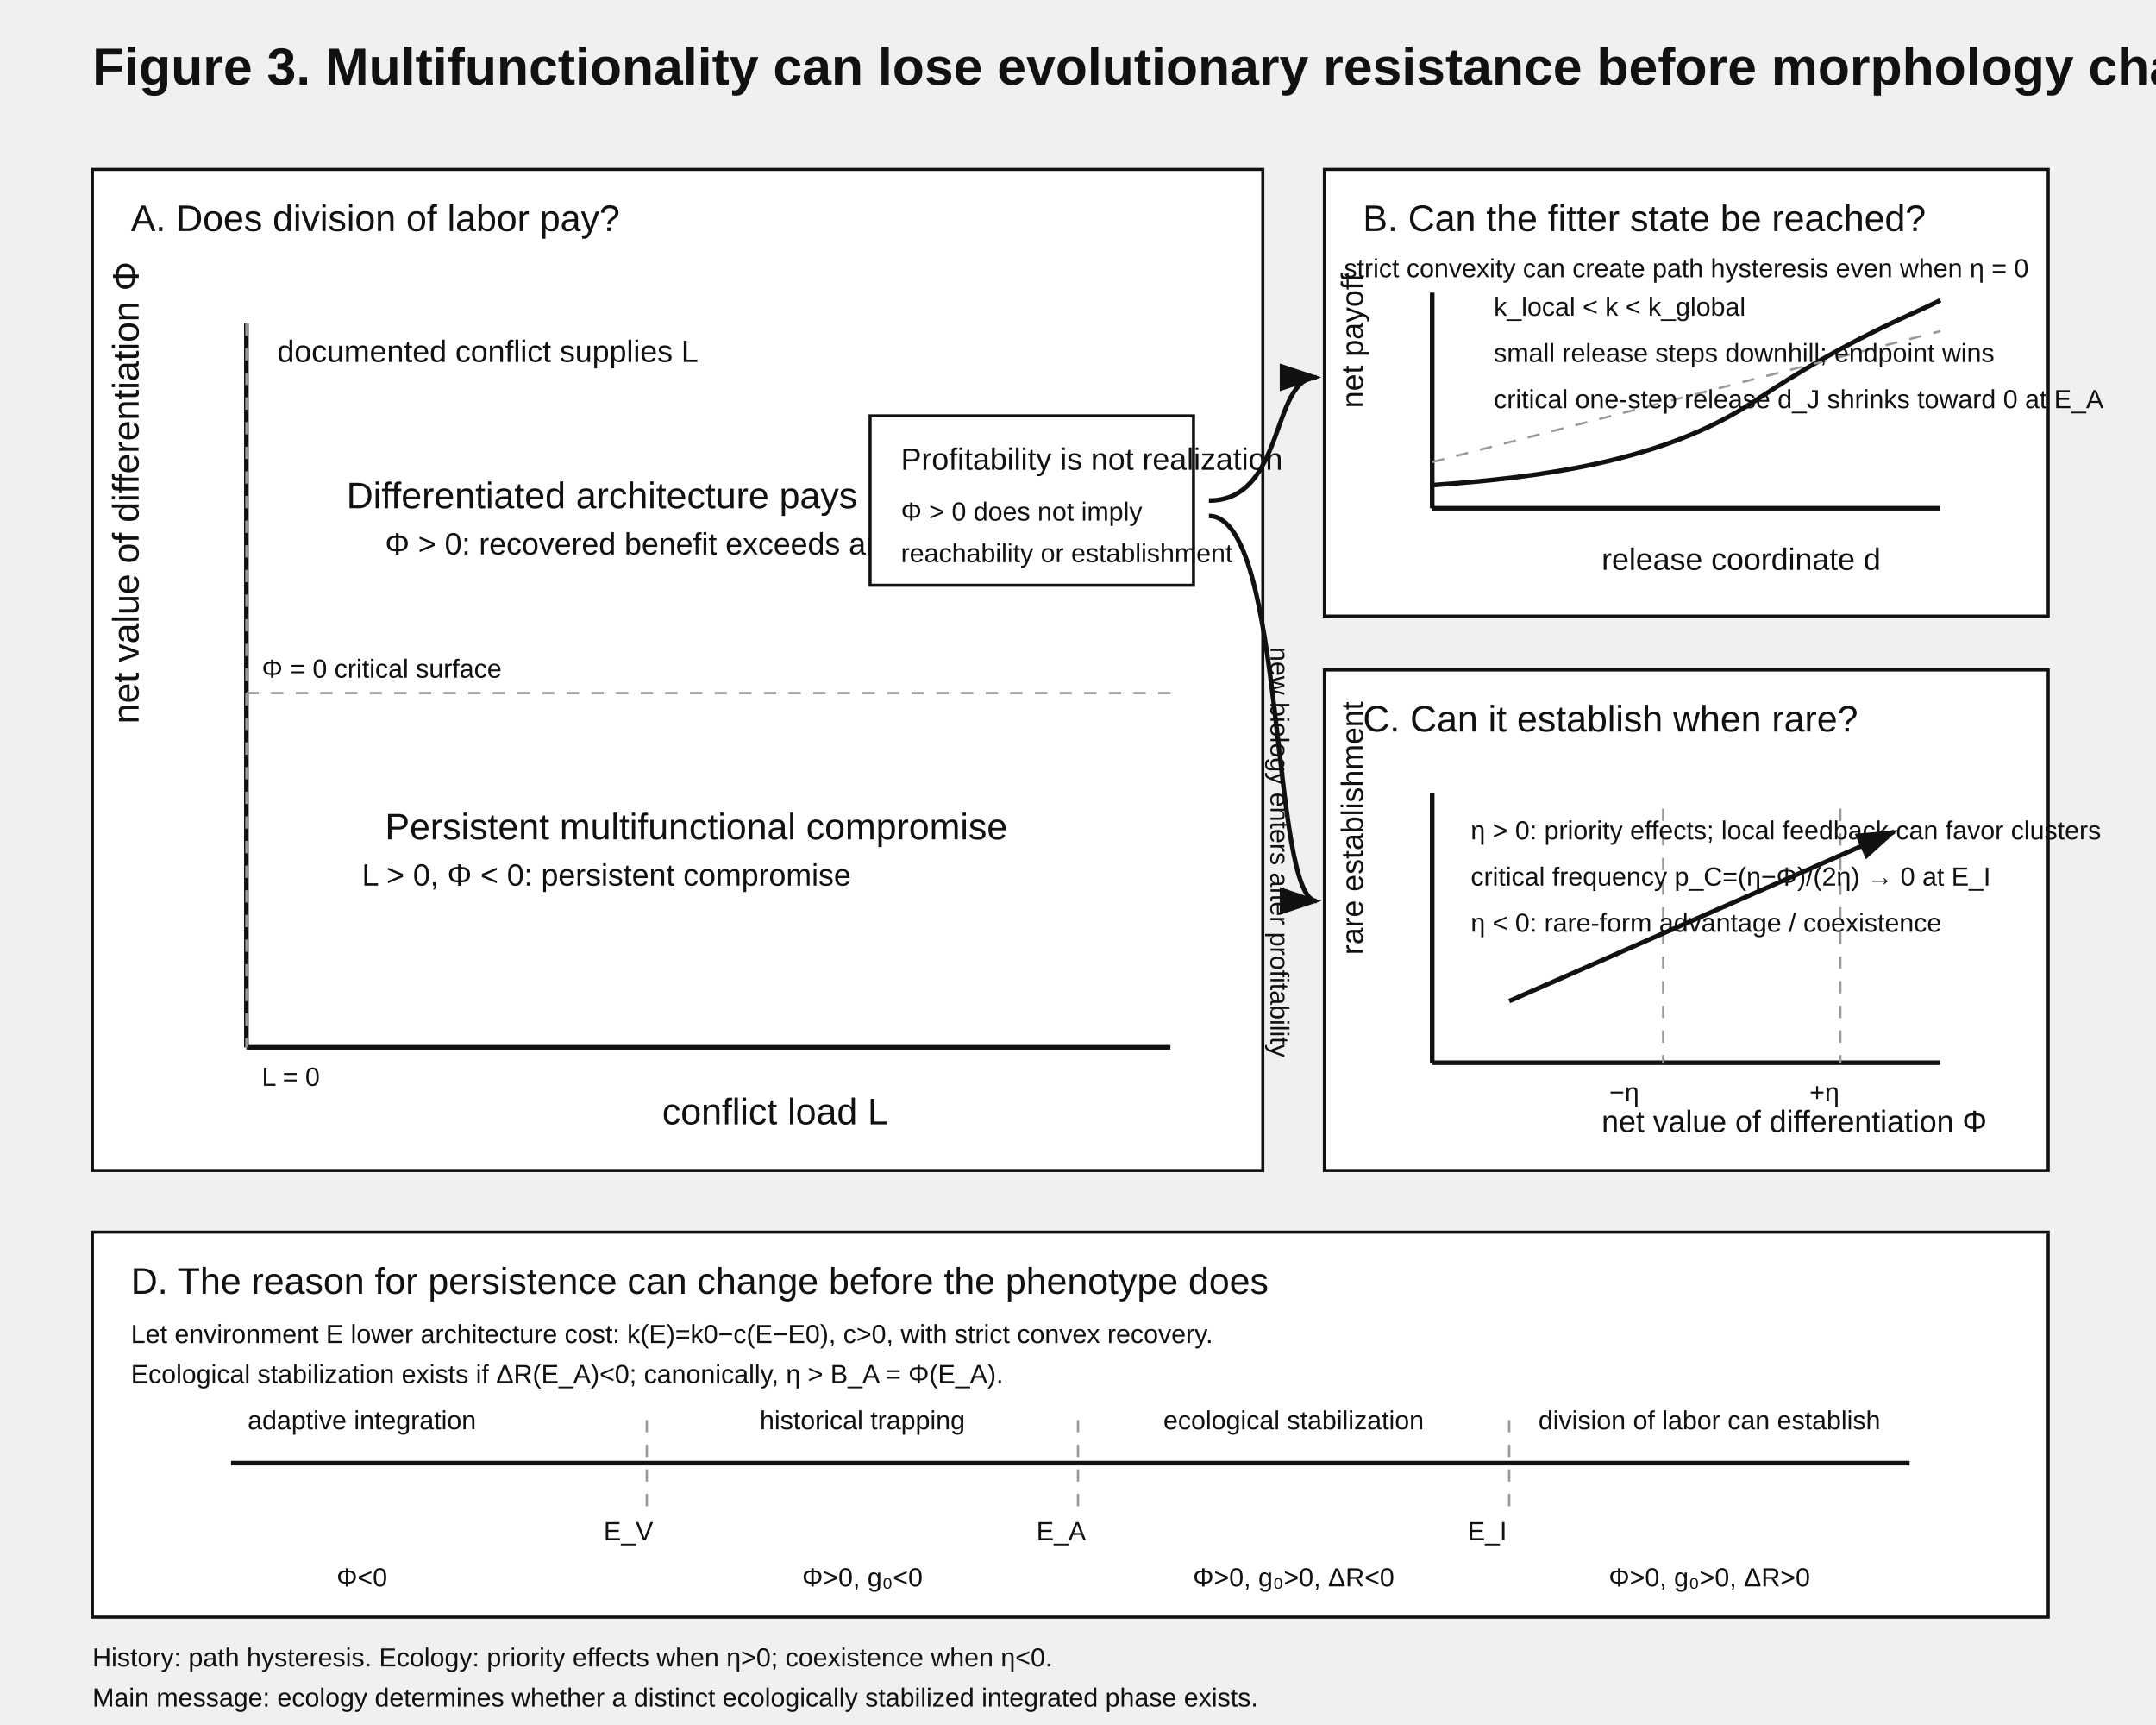
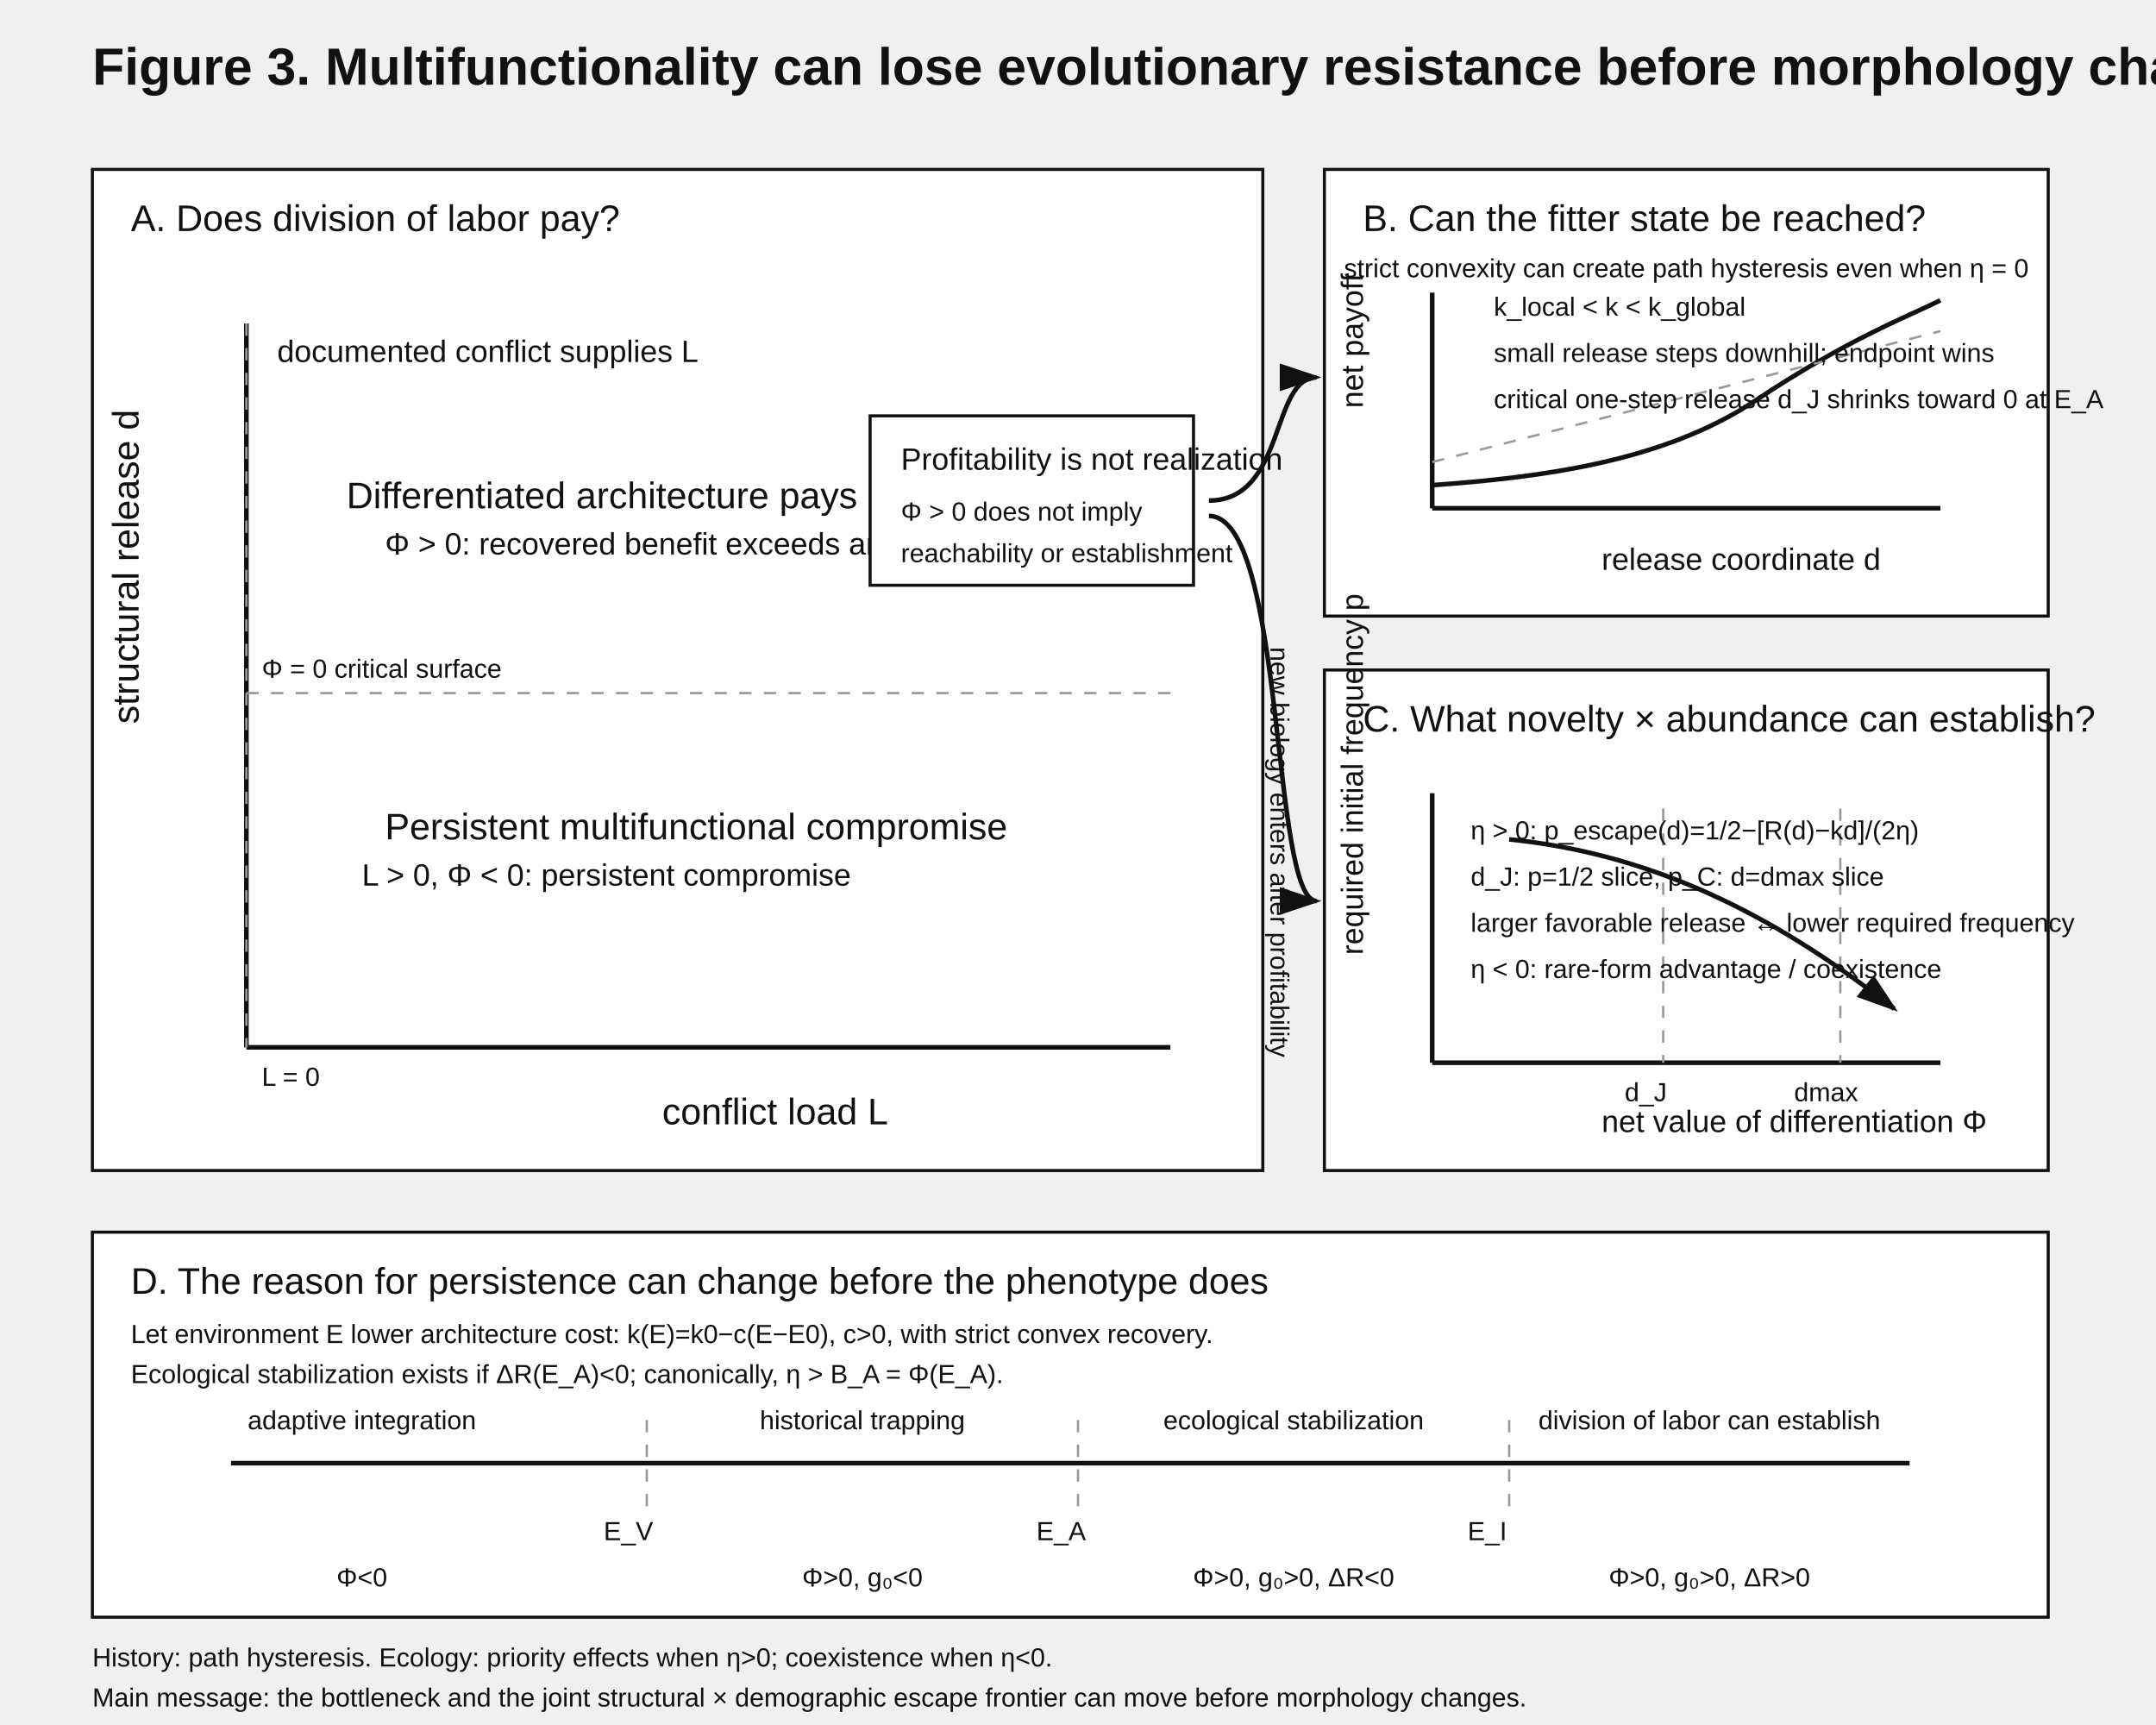
<svg xmlns="http://www.w3.org/2000/svg" width="1400" height="1120" viewBox="0 0 1400 1120">
  <defs>
    <style>
      .t{font-family:Arial,Helvetica,sans-serif;fill:#111}.h{font-size:34px;font-weight:700}.m{font-size:24px}.s{font-size:20px}.xs{font-size:17px}.axis{stroke:#111;stroke-width:3}.grid{stroke:#999;stroke-width:1.5;stroke-dasharray:8 8}.box{fill:#fff;stroke:#111;stroke-width:2}.arrow{stroke:#111;stroke-width:3;fill:none;marker-end:url(#a)}
    </style>
    <marker id="a" markerWidth="10" markerHeight="10" refX="8" refY="3" orient="auto">
      <path d="M0,0 L0,6 L9,3 z" fill="#111" />
    </marker>
  </defs>
  <text x="60" y="55" class="t h">Figure 3. Multifunctionality can lose evolutionary resistance before morphology changes</text>
  <rect x="60" y="110" width="760" height="650" class="box" />
  <text x="85" y="150" class="t m">A. Does division of labor pay?</text>
  <line x1="160" y1="680" x2="760" y2="680" class="axis" />
  <line x1="160" y1="680" x2="160" y2="210" class="axis" />
  <text x="430" y="730" class="t m">conflict load L</text>
-   <text x="90" y="470" class="t m" transform="rotate(-90 90 470)">net value of differentiation Φ</text>
+   <text x="90" y="470" class="t m" transform="rotate(-90 90 470)">structural release d</text>
  <line x1="160" y1="450" x2="760" y2="450" class="grid" />
  <text x="170" y="440" class="t xs">Φ = 0 critical surface</text>
  <line x1="160" y1="210" x2="160" y2="680" class="grid" />
  <text x="170" y="705" class="t xs">L = 0</text>
  <text x="225" y="330" class="t m">Differentiated architecture pays</text>
  <text x="250" y="360" class="t s">Φ &gt; 0: recovered benefit exceeds architecture cost</text>
  <text x="250" y="545" class="t m">Persistent multifunctional compromise</text>
  <text x="235" y="575" class="t s">L &gt; 0, Φ &lt; 0: persistent compromise</text>
  <text x="180" y="235" class="t s">documented conflict supplies L</text>
  <rect x="565" y="270" width="210" height="110" class="box" />
  <text x="585" y="305" class="t s">Profitability is not realization</text>
  <text x="585" y="338" class="t xs">Φ &gt; 0 does not imply</text>
  <text x="585" y="365" class="t xs">reachability or establishment</text>
  <rect x="860" y="110" width="470" height="290" class="box" />
  <text x="885" y="150" class="t m">B. Can the fitter state be reached?</text>
  <text x="1095" y="180" text-anchor="middle" class="t xs">strict convexity can create path hysteresis even when η = 0</text>
  <line x1="930" y1="330" x2="1260" y2="330" class="axis" />
  <line x1="930" y1="330" x2="930" y2="190" class="axis" />
  <text x="1040" y="370" class="t s">release coordinate d</text>
  <text x="885" y="265" class="t s" transform="rotate(-90 885 265)">net payoff</text>
  <path d="M930 315 C1000 310, 1080 300, 1140 260 S1240 205,1260 195" stroke="#111" stroke-width="3" fill="none" />
  <line x1="930" y1="300" x2="1260" y2="215" class="grid" />
  <text x="970" y="205" class="t xs">k_local &lt; k &lt; k_global</text>
  <text x="970" y="235" class="t xs">small release steps downhill; endpoint wins</text>
  <text x="970" y="265" class="t xs">critical one-step release d_J shrinks toward 0 at E_A</text>
  <rect x="860" y="435" width="470" height="325" class="box" />
-   <text x="885" y="475" class="t m">C. Can it establish when rare?</text>
+   <text x="885" y="475" class="t m">C. What novelty × abundance can establish?</text>
  <line x1="930" y1="690" x2="1260" y2="690" class="axis" />
  <line x1="930" y1="690" x2="930" y2="515" class="axis" />
  <text x="1040" y="735" class="t s">net value of differentiation Φ</text>
-   <text x="885" y="620" class="t s" transform="rotate(-90 885 620)">rare establishment</text>
+   <text x="885" y="620" class="t s" transform="rotate(-90 885 620)">required initial frequency p</text>
  <line x1="1080" y1="525" x2="1080" y2="690" class="grid" />
  <line x1="1195" y1="525" x2="1195" y2="690" class="grid" />
-   <text x="1045" y="715" class="t xs">−η</text>
-   <text x="1175" y="715" class="t xs">+η</text>
-   <text x="955" y="545" class="t xs">η &gt; 0: priority effects; local feedback can favor clusters</text>
-   <text x="955" y="575" class="t xs">critical frequency p_C=(η−Φ)/(2η) → 0 at E_I</text>
-   <text x="955" y="605" class="t xs">η &lt; 0: rare-form advantage / coexistence</text>
-   <path d="M980 650 L1230 540" class="arrow" />
+   <text x="1055" y="715" class="t xs">d_J</text>
+   <text x="1165" y="715" class="t xs">dmax</text>
+   <text x="955" y="545" class="t xs">η &gt; 0: p_escape(d)=1/2−[R(d)−kd]/(2η)</text>
+   <text x="955" y="575" class="t xs">d_J: p=1/2 slice; p_C: d=dmax slice</text>
+   <text x="955" y="605" class="t xs">larger favorable release ↔ lower required frequency</text>
+   <text x="955" y="635" class="t xs">η &lt; 0: rare-form advantage / coexistence</text>
+   <path d="M980 545 C1080 555, 1160 600, 1230 655" class="arrow" />
  <path d="M785 325 C835 325, 825 245, 855 245" class="arrow" />
  <path d="M785 335 C835 335, 825 585, 855 585" class="arrow" />
  <text x="825" y="420" class="t xs" transform="rotate(90 825 420)">new biology enters after profitability</text>
  <rect x="60" y="800" width="1270" height="250" class="box" />
  <text x="85" y="840" class="t m">D. The reason for persistence can change before the phenotype does</text>
  <text x="85" y="872" class="t xs">Let environment E lower architecture cost: k(E)=k0−c(E−E0), c&gt;0, with strict convex recovery.</text>
  <text x="85" y="898" class="t xs">Ecological stabilization exists if ΔR(E_A)&lt;0; canonically, η &gt; B_A = Φ(E_A).</text>
  <line x1="150" y1="950" x2="1240" y2="950" class="axis" />
  <line x1="420" y1="922" x2="420" y2="978" class="grid" />
  <line x1="700" y1="922" x2="700" y2="978" class="grid" />
  <line x1="980" y1="922" x2="980" y2="978" class="grid" />
  <text x="392" y="1000" class="t xs">E_V</text>
  <text x="673" y="1000" class="t xs">E_A</text>
  <text x="953" y="1000" class="t xs">E_I</text>
  <text x="235" y="928" text-anchor="middle" class="t xs">adaptive integration</text>
  <text x="560" y="928" text-anchor="middle" class="t xs">historical trapping</text>
  <text x="840" y="928" text-anchor="middle" class="t xs">ecological stabilization</text>
  <text x="1110" y="928" text-anchor="middle" class="t xs">division of labor can establish</text>
  <text x="235" y="1030" text-anchor="middle" class="t xs">Φ&lt;0</text>
  <text x="560" y="1030" text-anchor="middle" class="t xs">Φ&gt;0, g₀&lt;0</text>
  <text x="840" y="1030" text-anchor="middle" class="t xs">Φ&gt;0, g₀&gt;0, ΔR&lt;0</text>
  <text x="1110" y="1030" text-anchor="middle" class="t xs">Φ&gt;0, g₀&gt;0, ΔR&gt;0</text>
  <text x="60" y="1082" class="t xs">History: path hysteresis. Ecology: priority effects when η&gt;0; coexistence when η&lt;0.</text>
-   <text x="60" y="1108" class="t xs">Main message: ecology determines whether a distinct ecologically stabilized integrated phase exists.</text>
+   <text x="60" y="1108" class="t xs">Main message: the bottleneck and the joint structural × demographic escape frontier can move before morphology changes.</text>
</svg>
